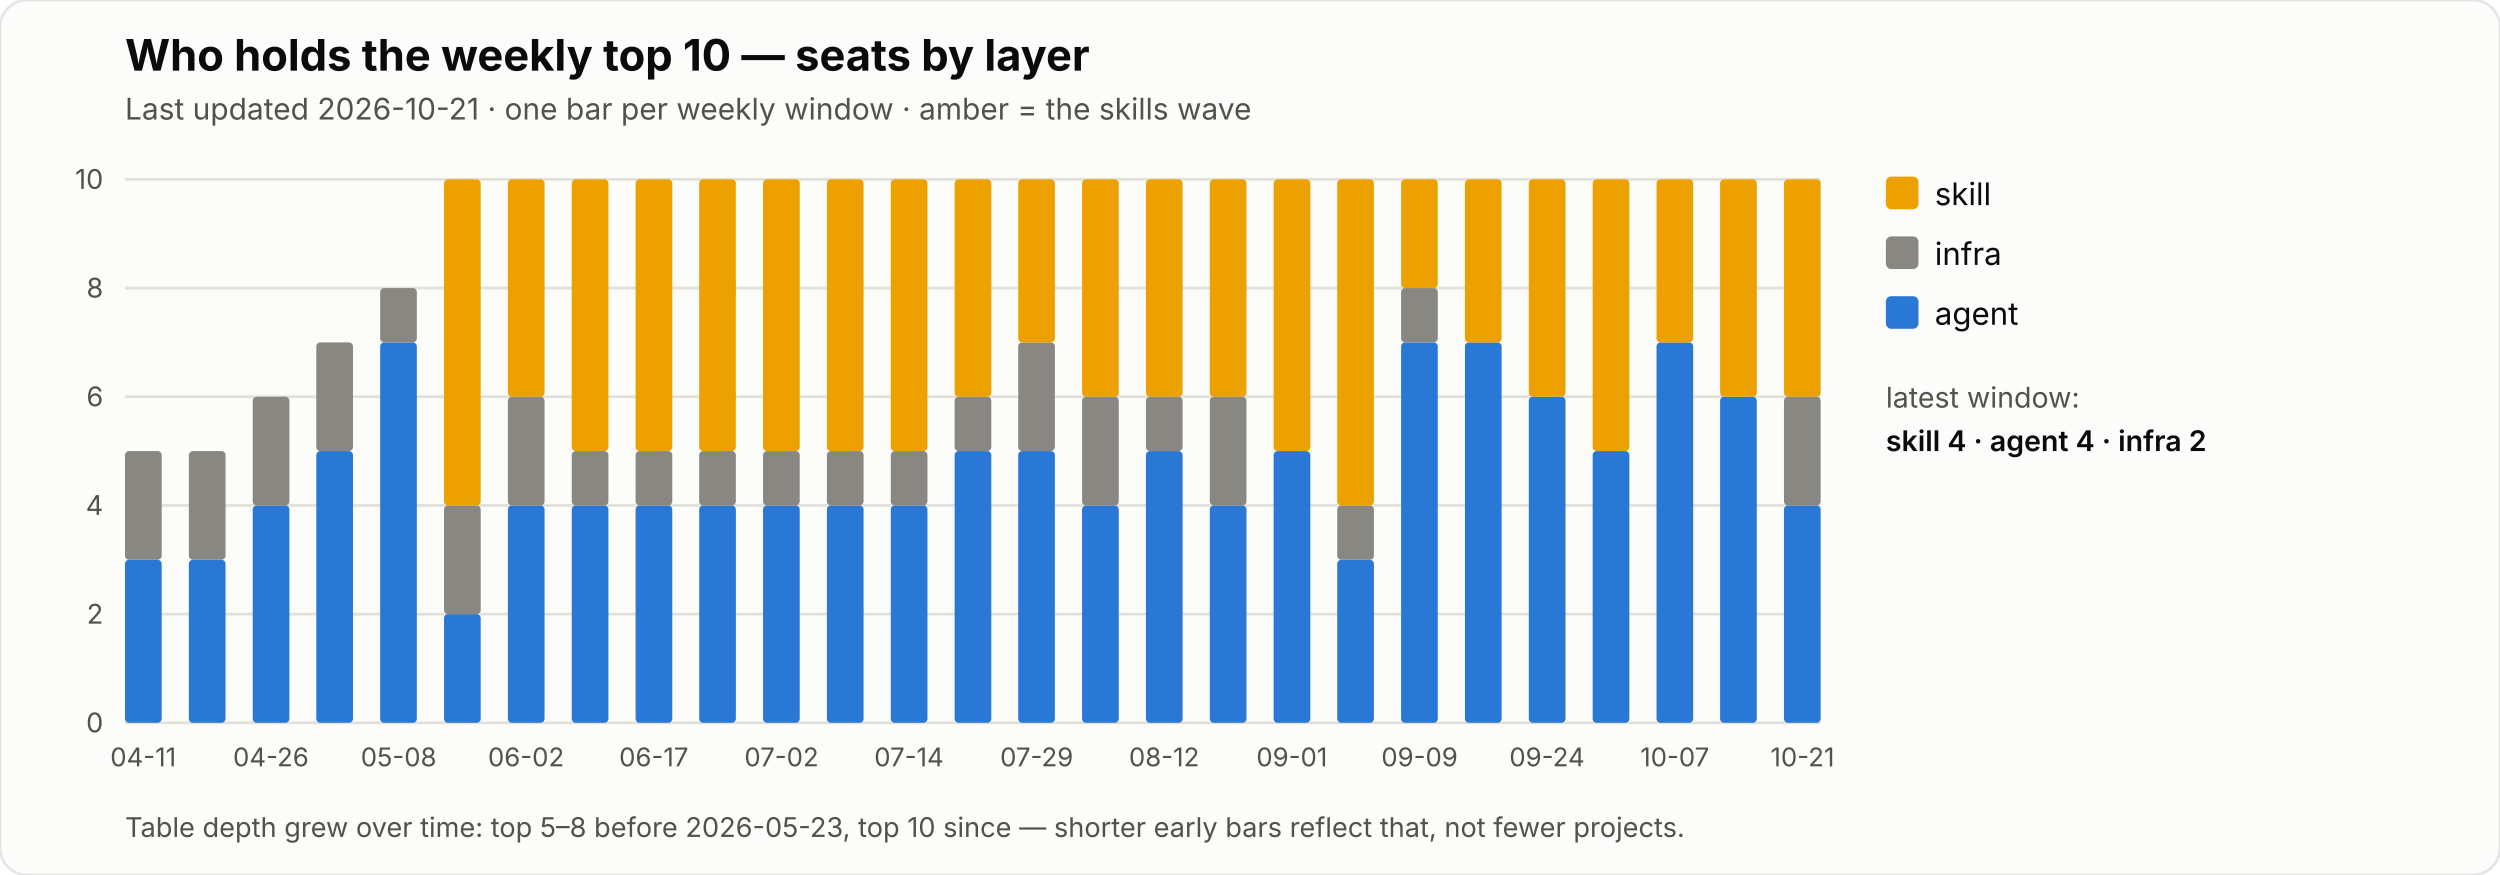
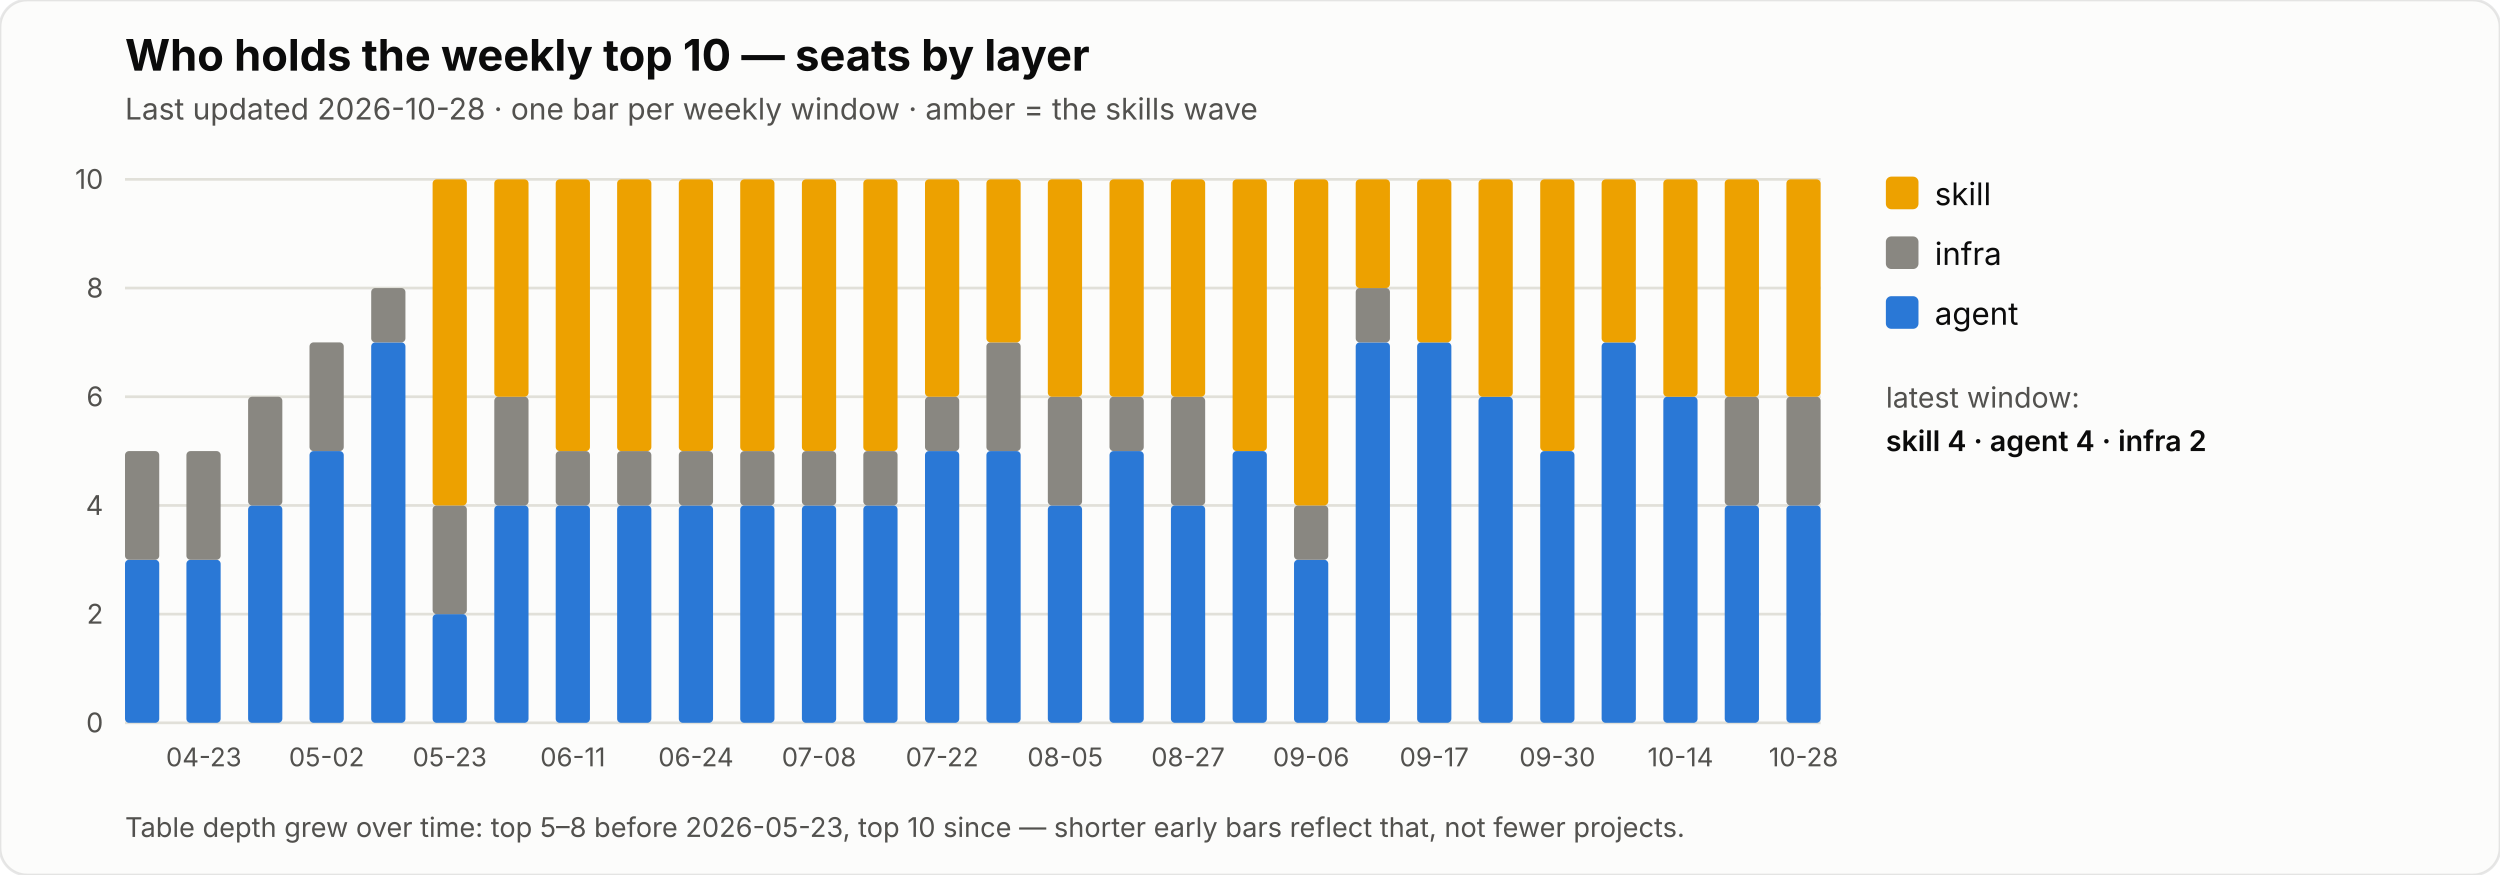
<svg xmlns="http://www.w3.org/2000/svg" width="920" height="322" viewBox="0 0 920 322" font-family="system-ui, -apple-system, sans-serif">
  <rect width="920" height="322" rx="10" fill="#fcfcfb" stroke="rgba(11,11,11,0.10)" />
  <text x="46" y="26" font-size="16" font-weight="700" fill="#0b0b0b">Who holds the weekly top 10 — seats by layer</text>
-   <text x="46" y="44" font-size="11" fill="#52514e">Last updated 2026-10-21 · one bar per weekly window · amber = the skills wave</text>
+   <text x="46" y="44" font-size="11" fill="#52514e">Last updated 2026-10-28 · one bar per weekly window · amber = the skills wave</text>
  <line x1="46" y1="266.0" x2="670" y2="266.0" stroke="#e1e0d9" stroke-width="1" />
  <text x="38" y="269.5" font-size="10" fill="#52514e" text-anchor="end">0</text>
  <line x1="46" y1="226.0" x2="670" y2="226.0" stroke="#e1e0d9" stroke-width="1" />
  <text x="38" y="229.5" font-size="10" fill="#52514e" text-anchor="end">2</text>
  <line x1="46" y1="186.0" x2="670" y2="186.0" stroke="#e1e0d9" stroke-width="1" />
  <text x="38" y="189.5" font-size="10" fill="#52514e" text-anchor="end">4</text>
  <line x1="46" y1="146.0" x2="670" y2="146.0" stroke="#e1e0d9" stroke-width="1" />
  <text x="38" y="149.5" font-size="10" fill="#52514e" text-anchor="end">6</text>
  <line x1="46" y1="106.0" x2="670" y2="106.0" stroke="#e1e0d9" stroke-width="1" />
  <text x="38" y="109.5" font-size="10" fill="#52514e" text-anchor="end">8</text>
  <line x1="46" y1="66.0" x2="670" y2="66.0" stroke="#e1e0d9" stroke-width="1" />
  <text x="38" y="69.5" font-size="10" fill="#52514e" text-anchor="end">10</text>
-   <rect x="46.0" y="206.0" width="13.5" height="60.0" fill="#2a78d6" rx="1.5" />
-   <rect x="46.0" y="166.0" width="13.5" height="40.0" fill="#898781" rx="1.5" />
-   <text x="52.7" y="282" font-size="9.5" fill="#52514e" text-anchor="middle">04-11</text>
-   <rect x="69.5" y="206.0" width="13.5" height="60.0" fill="#2a78d6" rx="1.5" />
-   <rect x="69.5" y="166.0" width="13.5" height="40.0" fill="#898781" rx="1.5" />
-   <rect x="93.0" y="186.0" width="13.5" height="80.0" fill="#2a78d6" rx="1.5" />
-   <rect x="93.0" y="146.0" width="13.5" height="40.0" fill="#898781" rx="1.5" />
-   <text x="99.7" y="282" font-size="9.5" fill="#52514e" text-anchor="middle">04-26</text>
-   <rect x="116.4" y="166.0" width="13.5" height="100.0" fill="#2a78d6" rx="1.5" />
-   <rect x="116.4" y="126.0" width="13.5" height="40.0" fill="#898781" rx="1.5" />
-   <rect x="139.9" y="126.0" width="13.5" height="140.0" fill="#2a78d6" rx="1.5" />
-   <rect x="139.9" y="106.0" width="13.5" height="20.0" fill="#898781" rx="1.5" />
-   <text x="146.7" y="282" font-size="9.5" fill="#52514e" text-anchor="middle">05-08</text>
-   <rect x="163.4" y="226.0" width="13.5" height="40.0" fill="#2a78d6" rx="1.5" />
-   <rect x="163.4" y="186.0" width="13.5" height="40.0" fill="#898781" rx="1.5" />
-   <rect x="163.4" y="66.0" width="13.5" height="120.0" fill="#eda100" rx="1.5" />
-   <rect x="186.9" y="186.0" width="13.5" height="80.0" fill="#2a78d6" rx="1.5" />
-   <rect x="186.9" y="146.0" width="13.5" height="40.0" fill="#898781" rx="1.5" />
-   <rect x="186.9" y="66.0" width="13.5" height="80.0" fill="#eda100" rx="1.5" />
-   <text x="193.6" y="282" font-size="9.5" fill="#52514e" text-anchor="middle">06-02</text>
-   <rect x="210.4" y="186.0" width="13.5" height="80.0" fill="#2a78d6" rx="1.5" />
-   <rect x="210.4" y="166.0" width="13.5" height="20.0" fill="#898781" rx="1.5" />
-   <rect x="210.4" y="66.0" width="13.5" height="100.0" fill="#eda100" rx="1.5" />
-   <rect x="233.9" y="186.0" width="13.5" height="80.0" fill="#2a78d6" rx="1.5" />
-   <rect x="233.9" y="166.0" width="13.5" height="20.0" fill="#898781" rx="1.5" />
-   <rect x="233.9" y="66.0" width="13.5" height="100.0" fill="#eda100" rx="1.5" />
-   <text x="240.6" y="282" font-size="9.5" fill="#52514e" text-anchor="middle">06-17</text>
-   <rect x="257.3" y="186.0" width="13.5" height="80.0" fill="#2a78d6" rx="1.5" />
-   <rect x="257.3" y="166.0" width="13.5" height="20.0" fill="#898781" rx="1.5" />
-   <rect x="257.3" y="66.0" width="13.5" height="100.0" fill="#eda100" rx="1.5" />
-   <rect x="280.8" y="186.0" width="13.5" height="80.0" fill="#2a78d6" rx="1.5" />
-   <rect x="280.8" y="166.0" width="13.5" height="20.0" fill="#898781" rx="1.5" />
-   <rect x="280.8" y="66.0" width="13.5" height="100.0" fill="#eda100" rx="1.5" />
-   <text x="287.6" y="282" font-size="9.5" fill="#52514e" text-anchor="middle">07-02</text>
-   <rect x="304.3" y="186.0" width="13.5" height="80.0" fill="#2a78d6" rx="1.5" />
-   <rect x="304.3" y="166.0" width="13.5" height="20.0" fill="#898781" rx="1.5" />
-   <rect x="304.3" y="66.0" width="13.5" height="100.0" fill="#eda100" rx="1.5" />
-   <rect x="327.8" y="186.0" width="13.5" height="80.0" fill="#2a78d6" rx="1.5" />
-   <rect x="327.8" y="166.0" width="13.5" height="20.0" fill="#898781" rx="1.5" />
-   <rect x="327.8" y="66.0" width="13.5" height="100.0" fill="#eda100" rx="1.5" />
-   <text x="334.5" y="282" font-size="9.5" fill="#52514e" text-anchor="middle">07-14</text>
-   <rect x="351.3" y="166.0" width="13.5" height="100.0" fill="#2a78d6" rx="1.5" />
-   <rect x="351.3" y="146.0" width="13.5" height="20.0" fill="#898781" rx="1.5" />
-   <rect x="351.3" y="66.0" width="13.5" height="80.0" fill="#eda100" rx="1.5" />
-   <rect x="374.7" y="166.0" width="13.5" height="100.0" fill="#2a78d6" rx="1.5" />
-   <rect x="374.7" y="126.0" width="13.5" height="40.0" fill="#898781" rx="1.5" />
-   <rect x="374.7" y="66.0" width="13.5" height="60.0" fill="#eda100" rx="1.5" />
-   <text x="381.5" y="282" font-size="9.5" fill="#52514e" text-anchor="middle">07-29</text>
-   <rect x="398.2" y="186.0" width="13.5" height="80.0" fill="#2a78d6" rx="1.5" />
-   <rect x="398.2" y="146.0" width="13.5" height="40.0" fill="#898781" rx="1.5" />
-   <rect x="398.2" y="66.0" width="13.5" height="80.0" fill="#eda100" rx="1.5" />
-   <rect x="421.7" y="166.0" width="13.5" height="100.0" fill="#2a78d6" rx="1.5" />
-   <rect x="421.7" y="146.0" width="13.5" height="20.0" fill="#898781" rx="1.5" />
-   <rect x="421.7" y="66.0" width="13.5" height="80.0" fill="#eda100" rx="1.5" />
-   <text x="428.4" y="282" font-size="9.5" fill="#52514e" text-anchor="middle">08-12</text>
-   <rect x="445.2" y="186.0" width="13.5" height="80.0" fill="#2a78d6" rx="1.5" />
-   <rect x="445.2" y="146.0" width="13.5" height="40.0" fill="#898781" rx="1.5" />
-   <rect x="445.2" y="66.0" width="13.5" height="80.0" fill="#eda100" rx="1.5" />
-   <rect x="468.7" y="166.0" width="13.5" height="100.0" fill="#2a78d6" rx="1.5" />
-   <rect x="468.7" y="66.0" width="13.5" height="100.0" fill="#eda100" rx="1.5" />
-   <text x="475.4" y="282" font-size="9.5" fill="#52514e" text-anchor="middle">09-01</text>
-   <rect x="492.1" y="206.0" width="13.5" height="60.0" fill="#2a78d6" rx="1.5" />
-   <rect x="492.1" y="186.0" width="13.5" height="20.0" fill="#898781" rx="1.5" />
-   <rect x="492.1" y="66.0" width="13.5" height="120.0" fill="#eda100" rx="1.5" />
-   <rect x="515.6" y="126.0" width="13.5" height="140.0" fill="#2a78d6" rx="1.5" />
-   <rect x="515.6" y="106.0" width="13.5" height="20.0" fill="#898781" rx="1.5" />
-   <rect x="515.6" y="66.0" width="13.5" height="40.0" fill="#eda100" rx="1.5" />
-   <text x="522.4" y="282" font-size="9.5" fill="#52514e" text-anchor="middle">09-09</text>
-   <rect x="539.1" y="126.0" width="13.5" height="140.0" fill="#2a78d6" rx="1.5" />
-   <rect x="539.1" y="66.0" width="13.5" height="60.0" fill="#eda100" rx="1.5" />
-   <rect x="562.6" y="146.0" width="13.5" height="120.0" fill="#2a78d6" rx="1.5" />
-   <rect x="562.6" y="66.0" width="13.5" height="80.0" fill="#eda100" rx="1.5" />
-   <text x="569.3" y="282" font-size="9.5" fill="#52514e" text-anchor="middle">09-24</text>
-   <rect x="586.1" y="166.0" width="13.5" height="100.0" fill="#2a78d6" rx="1.5" />
-   <rect x="586.1" y="66.0" width="13.5" height="100.0" fill="#eda100" rx="1.5" />
-   <rect x="609.6" y="126.0" width="13.5" height="140.0" fill="#2a78d6" rx="1.5" />
-   <rect x="609.6" y="66.0" width="13.5" height="60.0" fill="#eda100" rx="1.5" />
-   <text x="616.3" y="282" font-size="9.5" fill="#52514e" text-anchor="middle">10-07</text>
-   <rect x="633.0" y="146.0" width="13.5" height="120.0" fill="#2a78d6" rx="1.5" />
-   <rect x="633.0" y="66.0" width="13.5" height="80.0" fill="#eda100" rx="1.5" />
-   <rect x="656.5" y="186.0" width="13.5" height="80.0" fill="#2a78d6" rx="1.5" />
-   <rect x="656.5" y="146.0" width="13.5" height="40.0" fill="#898781" rx="1.5" />
-   <rect x="656.5" y="66.0" width="13.5" height="80.0" fill="#eda100" rx="1.5" />
-   <text x="663.3" y="282" font-size="9.5" fill="#52514e" text-anchor="middle">10-21</text>
+   <rect x="46.0" y="206.0" width="12.6" height="60.0" fill="#2a78d6" rx="1.5" />
+   <rect x="46.0" y="166.0" width="12.6" height="40.0" fill="#898781" rx="1.5" />
+   <rect x="68.6" y="206.0" width="12.6" height="60.0" fill="#2a78d6" rx="1.5" />
+   <rect x="68.6" y="166.0" width="12.6" height="40.0" fill="#898781" rx="1.5" />
+   <text x="75.0" y="282" font-size="9.5" fill="#52514e" text-anchor="middle">04-23</text>
+   <rect x="91.3" y="186.0" width="12.6" height="80.0" fill="#2a78d6" rx="1.5" />
+   <rect x="91.3" y="146.0" width="12.6" height="40.0" fill="#898781" rx="1.5" />
+   <rect x="113.9" y="166.0" width="12.6" height="100.0" fill="#2a78d6" rx="1.5" />
+   <rect x="113.9" y="126.0" width="12.6" height="40.0" fill="#898781" rx="1.5" />
+   <text x="120.2" y="282" font-size="9.5" fill="#52514e" text-anchor="middle">05-02</text>
+   <rect x="136.6" y="126.0" width="12.6" height="140.0" fill="#2a78d6" rx="1.5" />
+   <rect x="136.6" y="106.0" width="12.6" height="20.0" fill="#898781" rx="1.5" />
+   <rect x="159.2" y="226.0" width="12.6" height="40.0" fill="#2a78d6" rx="1.5" />
+   <rect x="159.2" y="186.0" width="12.6" height="40.0" fill="#898781" rx="1.5" />
+   <rect x="159.2" y="66.0" width="12.6" height="120.0" fill="#eda100" rx="1.5" />
+   <text x="165.5" y="282" font-size="9.5" fill="#52514e" text-anchor="middle">05-23</text>
+   <rect x="181.9" y="186.0" width="12.6" height="80.0" fill="#2a78d6" rx="1.5" />
+   <rect x="181.9" y="146.0" width="12.6" height="40.0" fill="#898781" rx="1.5" />
+   <rect x="181.9" y="66.0" width="12.6" height="80.0" fill="#eda100" rx="1.5" />
+   <rect x="204.5" y="186.0" width="12.6" height="80.0" fill="#2a78d6" rx="1.5" />
+   <rect x="204.5" y="166.0" width="12.6" height="20.0" fill="#898781" rx="1.5" />
+   <rect x="204.5" y="66.0" width="12.6" height="100.0" fill="#eda100" rx="1.5" />
+   <text x="210.8" y="282" font-size="9.5" fill="#52514e" text-anchor="middle">06-11</text>
+   <rect x="227.1" y="186.0" width="12.6" height="80.0" fill="#2a78d6" rx="1.5" />
+   <rect x="227.1" y="166.0" width="12.6" height="20.0" fill="#898781" rx="1.5" />
+   <rect x="227.1" y="66.0" width="12.6" height="100.0" fill="#eda100" rx="1.5" />
+   <rect x="249.8" y="186.0" width="12.6" height="80.0" fill="#2a78d6" rx="1.5" />
+   <rect x="249.8" y="166.0" width="12.6" height="20.0" fill="#898781" rx="1.5" />
+   <rect x="249.8" y="66.0" width="12.6" height="100.0" fill="#eda100" rx="1.5" />
+   <text x="256.1" y="282" font-size="9.5" fill="#52514e" text-anchor="middle">06-24</text>
+   <rect x="272.4" y="186.0" width="12.6" height="80.0" fill="#2a78d6" rx="1.5" />
+   <rect x="272.4" y="166.0" width="12.6" height="20.0" fill="#898781" rx="1.5" />
+   <rect x="272.4" y="66.0" width="12.6" height="100.0" fill="#eda100" rx="1.5" />
+   <rect x="295.1" y="186.0" width="12.6" height="80.0" fill="#2a78d6" rx="1.5" />
+   <rect x="295.1" y="166.0" width="12.6" height="20.0" fill="#898781" rx="1.5" />
+   <rect x="295.1" y="66.0" width="12.6" height="100.0" fill="#eda100" rx="1.5" />
+   <text x="301.4" y="282" font-size="9.5" fill="#52514e" text-anchor="middle">07-08</text>
+   <rect x="317.7" y="186.0" width="12.6" height="80.0" fill="#2a78d6" rx="1.5" />
+   <rect x="317.7" y="166.0" width="12.6" height="20.0" fill="#898781" rx="1.5" />
+   <rect x="317.7" y="66.0" width="12.6" height="100.0" fill="#eda100" rx="1.5" />
+   <rect x="340.4" y="166.0" width="12.6" height="100.0" fill="#2a78d6" rx="1.5" />
+   <rect x="340.4" y="146.0" width="12.6" height="20.0" fill="#898781" rx="1.5" />
+   <rect x="340.4" y="66.0" width="12.6" height="80.0" fill="#eda100" rx="1.5" />
+   <text x="346.7" y="282" font-size="9.5" fill="#52514e" text-anchor="middle">07-22</text>
+   <rect x="363.0" y="166.0" width="12.6" height="100.0" fill="#2a78d6" rx="1.5" />
+   <rect x="363.0" y="126.0" width="12.6" height="40.0" fill="#898781" rx="1.5" />
+   <rect x="363.0" y="66.0" width="12.6" height="60.0" fill="#eda100" rx="1.5" />
+   <rect x="385.6" y="186.0" width="12.6" height="80.0" fill="#2a78d6" rx="1.5" />
+   <rect x="385.6" y="146.0" width="12.6" height="40.0" fill="#898781" rx="1.5" />
+   <rect x="385.6" y="66.0" width="12.6" height="80.0" fill="#eda100" rx="1.5" />
+   <text x="392.0" y="282" font-size="9.5" fill="#52514e" text-anchor="middle">08-05</text>
+   <rect x="408.3" y="166.0" width="12.6" height="100.0" fill="#2a78d6" rx="1.5" />
+   <rect x="408.3" y="146.0" width="12.6" height="20.0" fill="#898781" rx="1.5" />
+   <rect x="408.3" y="66.0" width="12.6" height="80.0" fill="#eda100" rx="1.5" />
+   <rect x="430.9" y="186.0" width="12.6" height="80.0" fill="#2a78d6" rx="1.5" />
+   <rect x="430.9" y="146.0" width="12.6" height="40.0" fill="#898781" rx="1.5" />
+   <rect x="430.9" y="66.0" width="12.6" height="80.0" fill="#eda100" rx="1.5" />
+   <text x="437.2" y="282" font-size="9.5" fill="#52514e" text-anchor="middle">08-27</text>
+   <rect x="453.6" y="166.0" width="12.6" height="100.0" fill="#2a78d6" rx="1.5" />
+   <rect x="453.6" y="66.0" width="12.6" height="100.0" fill="#eda100" rx="1.5" />
+   <rect x="476.2" y="206.0" width="12.6" height="60.0" fill="#2a78d6" rx="1.5" />
+   <rect x="476.2" y="186.0" width="12.6" height="20.0" fill="#898781" rx="1.5" />
+   <rect x="476.2" y="66.0" width="12.6" height="120.0" fill="#eda100" rx="1.5" />
+   <text x="482.5" y="282" font-size="9.5" fill="#52514e" text-anchor="middle">09-06</text>
+   <rect x="498.9" y="126.0" width="12.6" height="140.0" fill="#2a78d6" rx="1.5" />
+   <rect x="498.9" y="106.0" width="12.6" height="20.0" fill="#898781" rx="1.5" />
+   <rect x="498.9" y="66.0" width="12.6" height="40.0" fill="#eda100" rx="1.5" />
+   <rect x="521.5" y="126.0" width="12.6" height="140.0" fill="#2a78d6" rx="1.5" />
+   <rect x="521.5" y="66.0" width="12.6" height="60.0" fill="#eda100" rx="1.5" />
+   <text x="527.8" y="282" font-size="9.5" fill="#52514e" text-anchor="middle">09-17</text>
+   <rect x="544.1" y="146.0" width="12.6" height="120.0" fill="#2a78d6" rx="1.5" />
+   <rect x="544.1" y="66.0" width="12.6" height="80.0" fill="#eda100" rx="1.5" />
+   <rect x="566.8" y="166.0" width="12.6" height="100.0" fill="#2a78d6" rx="1.5" />
+   <rect x="566.8" y="66.0" width="12.6" height="100.0" fill="#eda100" rx="1.5" />
+   <text x="573.1" y="282" font-size="9.5" fill="#52514e" text-anchor="middle">09-30</text>
+   <rect x="589.4" y="126.0" width="12.6" height="140.0" fill="#2a78d6" rx="1.5" />
+   <rect x="589.4" y="66.0" width="12.6" height="60.0" fill="#eda100" rx="1.5" />
+   <rect x="612.1" y="146.0" width="12.6" height="120.0" fill="#2a78d6" rx="1.5" />
+   <rect x="612.1" y="66.0" width="12.6" height="80.0" fill="#eda100" rx="1.5" />
+   <text x="618.4" y="282" font-size="9.5" fill="#52514e" text-anchor="middle">10-14</text>
+   <rect x="634.7" y="186.0" width="12.6" height="80.0" fill="#2a78d6" rx="1.5" />
+   <rect x="634.7" y="146.0" width="12.6" height="40.0" fill="#898781" rx="1.5" />
+   <rect x="634.7" y="66.0" width="12.6" height="80.0" fill="#eda100" rx="1.5" />
+   <rect x="657.4" y="186.0" width="12.6" height="80.0" fill="#2a78d6" rx="1.5" />
+   <rect x="657.4" y="146.0" width="12.6" height="40.0" fill="#898781" rx="1.5" />
+   <rect x="657.4" y="66.0" width="12.6" height="80.0" fill="#eda100" rx="1.5" />
+   <text x="663.7" y="282" font-size="9.5" fill="#52514e" text-anchor="middle">10-28</text>
  <rect x="694" y="65" width="12" height="12" rx="2" fill="#eda100" />
  <text x="712" y="75.5" font-size="11.5" fill="#0b0b0b">skill</text>
  <rect x="694" y="87" width="12" height="12" rx="2" fill="#898781" />
  <text x="712" y="97.5" font-size="11.5" fill="#0b0b0b">infra</text>
  <rect x="694" y="109" width="12" height="12" rx="2" fill="#2a78d6" />
  <text x="712" y="119.5" font-size="11.5" fill="#0b0b0b">agent</text>
  <text x="694" y="150" font-size="10.5" fill="#52514e">latest window:</text>
  <text x="694" y="166" font-size="10.5" font-weight="600" fill="#0b0b0b">skill 4 · agent 4 · infra 2</text>
  <text x="46" y="308" font-size="10" fill="#52514e">Table depth grew over time: top 5–8 before 2026-05-23, top 10 since — shorter early bars reflect that, not fewer projects.</text>
</svg>
